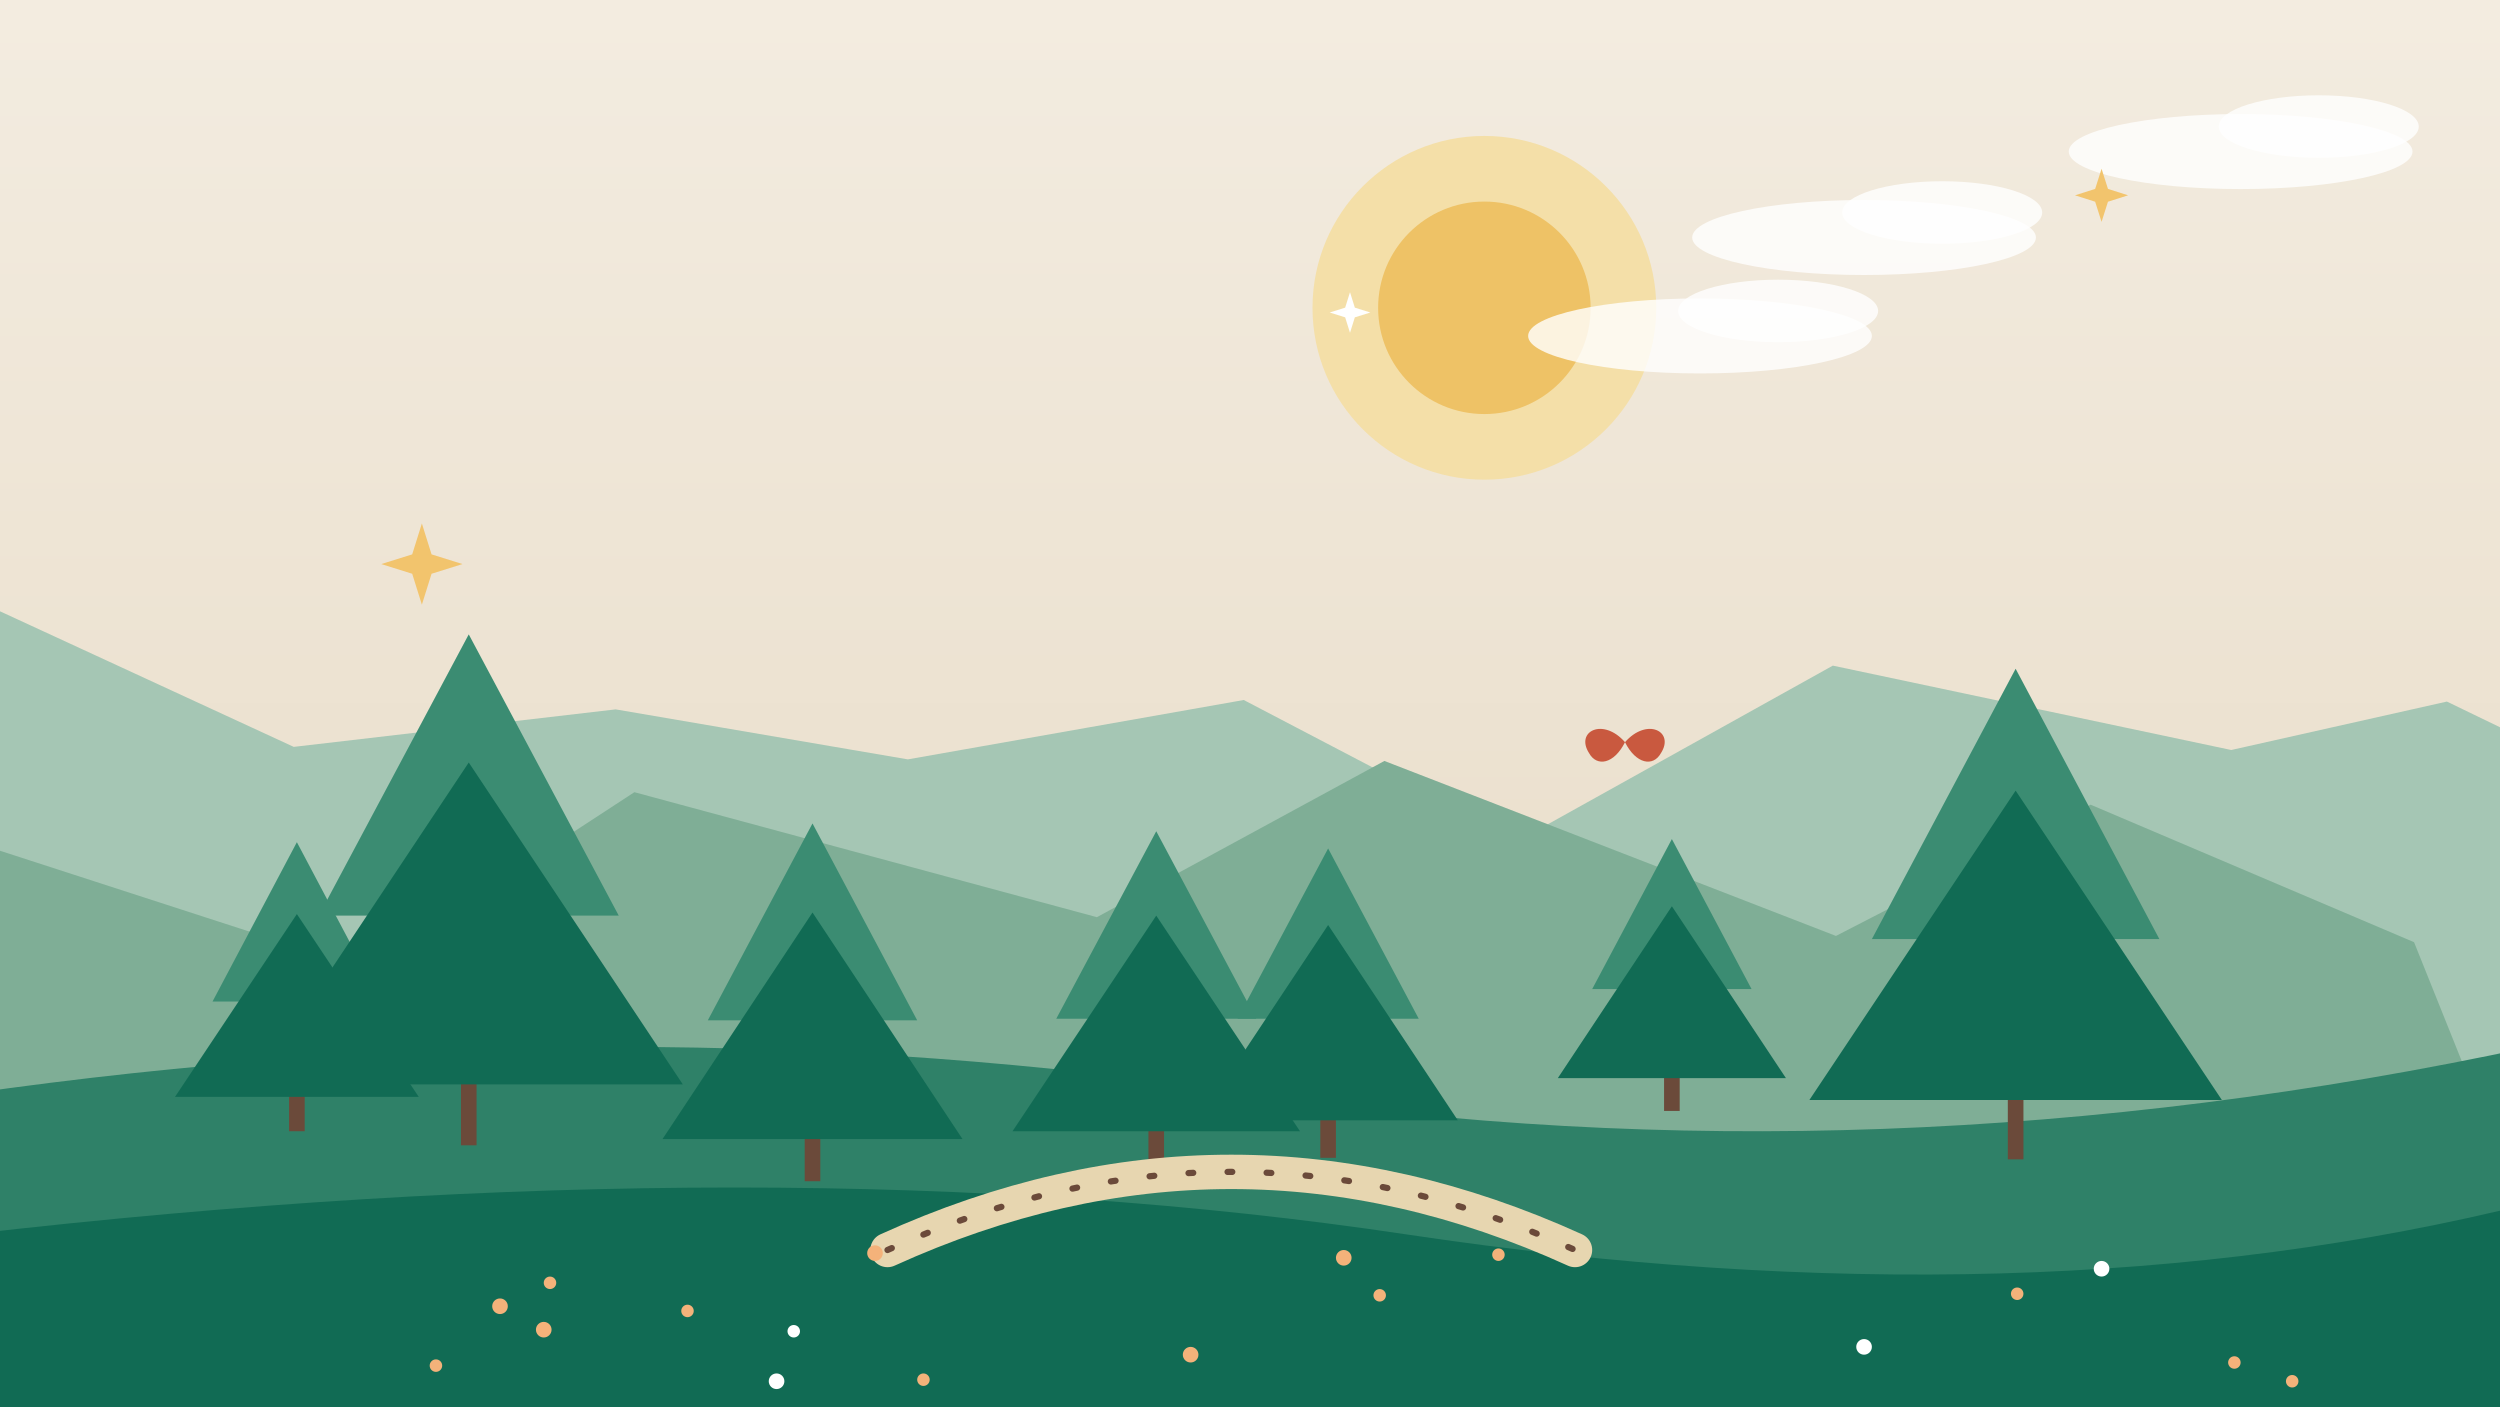
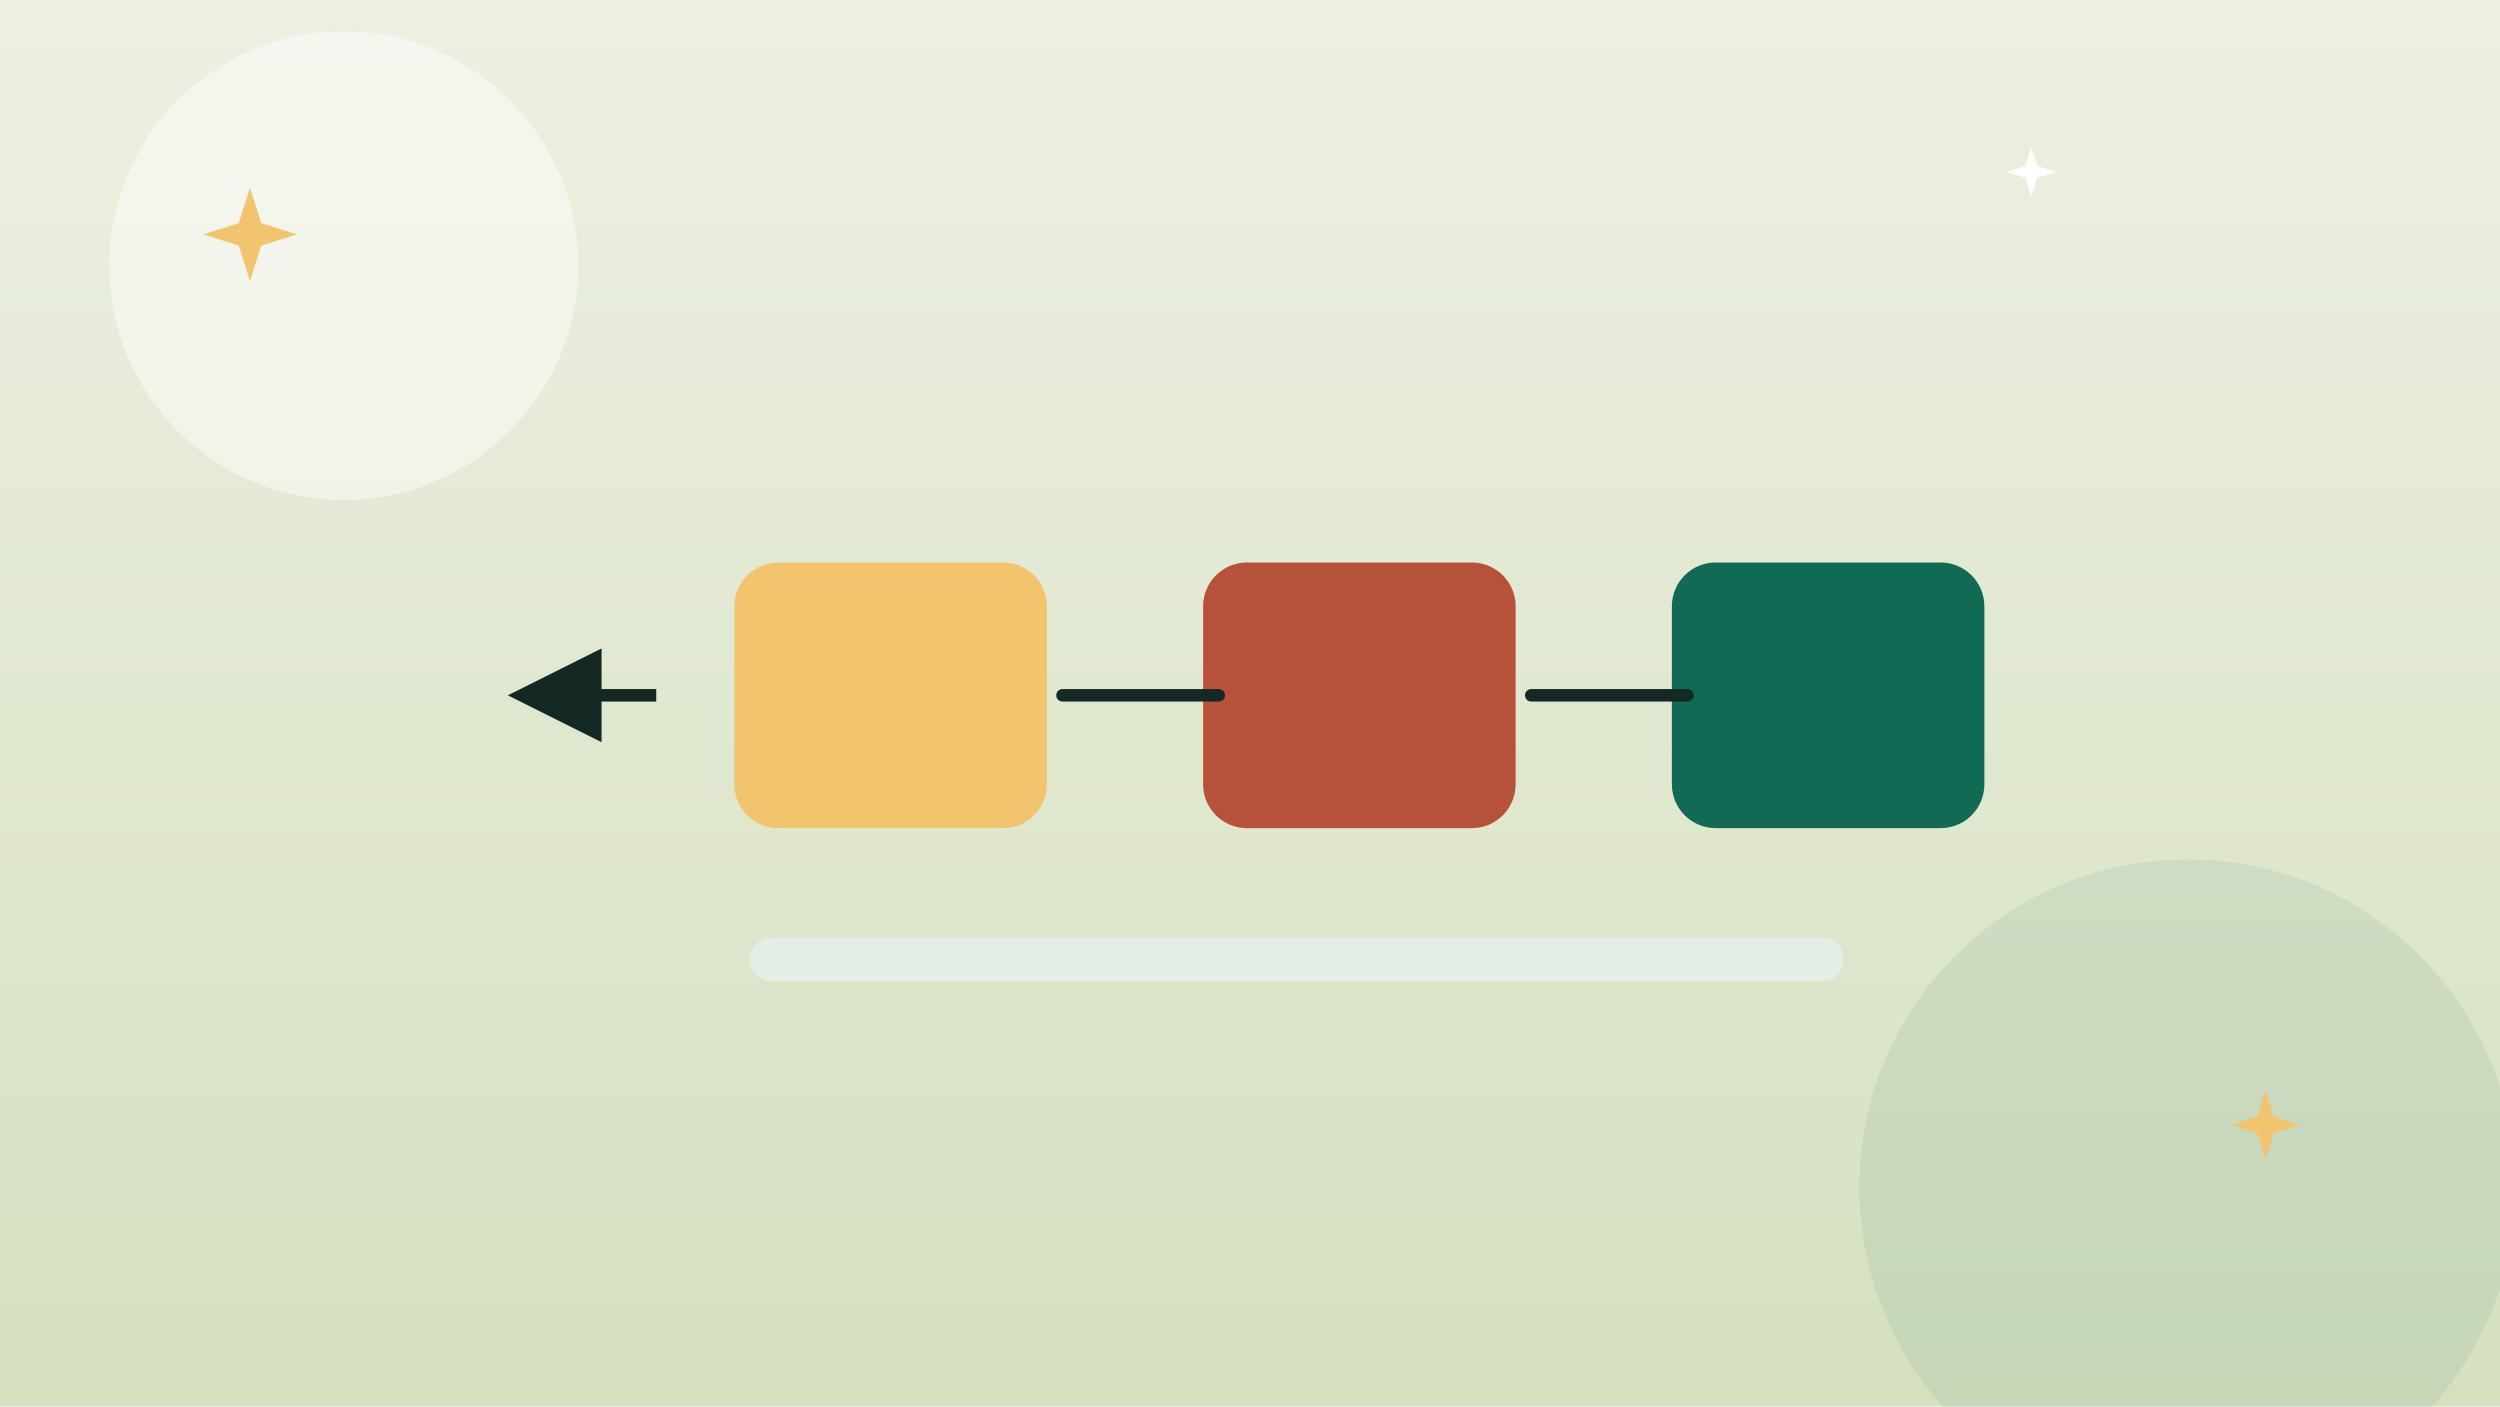
<svg xmlns="http://www.w3.org/2000/svg" viewBox="0 0 1600 900" role="img" aria-label="">
  <defs>
    <linearGradient id="g" x1="0" y1="0" x2="0" y2="1">
-       <stop offset="0" stop-color="#f3ece0" />
-       <stop offset="1" stop-color="#e6d9c3" />
+       <stop offset="0" stop-color="#ecf0e2" />
+       <stop offset="1" stop-color="#d6e0bf" />
    </linearGradient>
  </defs>
  <rect width="1600" height="900" fill="url(#g)" />
-   <circle cx="950" cy="197" r="110" fill="#f4dfa8" />
-   <circle cx="950" cy="197" r="68" fill="#eec266" />
-   <ellipse cx="1434" cy="97" rx="110" ry="24" fill="#fff" opacity=".8" />
-   <ellipse cx="1484" cy="81" rx="64" ry="20" fill="#fff" opacity=".8" />
-   <ellipse cx="1088" cy="215" rx="110" ry="24" fill="#fff" opacity=".8" />
-   <ellipse cx="1138" cy="199" rx="64" ry="20" fill="#fff" opacity=".8" />
-   <ellipse cx="1193" cy="152" rx="110" ry="24" fill="#fff" opacity=".8" />
-   <ellipse cx="1243" cy="136" rx="64" ry="20" fill="#fff" opacity=".8" />
-   <polygon points="-20 710 -20 382 188 478 394 454 581 486 796 448 970 539 1173 426 1428 480 1566 449 1752 539 1620 710" fill="#a5c6b4" />
-   <polygon points="-20 790 -20 538 233 620 406 507 702 587 886 487 1175 599 1338 515 1545 603 1620 790" fill="#7fae96" />
-   <path d="M-20 700 Q400 640 800 700 T1620 670 L1620 920 L-20 920Z" fill="#2f8168" />
-   <rect x="185" y="683" width="10" height="41" fill="#6b4a3a" />
-   <path d="M190 539 L244 641 L136 641Z" fill="#3b8c72" />
-   <path d="M190 585 L268 702 L112 702Z" fill="#116b54" />
-   <rect x="295" y="661" width="10" height="72" fill="#6b4a3a" />
-   <path d="M300 406 L396 586 L204 586Z" fill="#3b8c72" />
-   <path d="M300 488 L437 694 L163 694Z" fill="#116b54" />
-   <rect x="515" y="706" width="10" height="50" fill="#6b4a3a" />
-   <path d="M520 527 L587 653 L453 653Z" fill="#3b8c72" />
-   <path d="M520 584 L616 729 L424 729Z" fill="#116b54" />
-   <rect x="735" y="702" width="10" height="48" fill="#6b4a3a" />
-   <path d="M740 532 L804 652 L676 652Z" fill="#3b8c72" />
-   <path d="M740 586 L832 724 L648 724Z" fill="#116b54" />
-   <rect x="845" y="697" width="10" height="44" fill="#6b4a3a" />
-   <path d="M850 543 L908 652 L792 652Z" fill="#3b8c72" />
-   <path d="M850 592 L933 717 L767 717Z" fill="#116b54" />
-   <rect x="1065" y="673" width="10" height="38" fill="#6b4a3a" />
-   <path d="M1070 537 L1121 633 L1019 633Z" fill="#3b8c72" />
-   <path d="M1070 580 L1143 690 L997 690Z" fill="#116b54" />
-   <rect x="1285" y="673" width="10" height="69" fill="#6b4a3a" />
-   <path d="M1290 428 L1382 601 L1198 601Z" fill="#3b8c72" />
-   <path d="M1290 506 L1422 704 L1158 704Z" fill="#116b54" />
-   <path d="M-20 790 Q500 730 900 790 T1620 770 L1620 920 L-20 920Z" fill="#116b54" />
-   <path d="M568 800 Q788 700 1008 800" fill="none" stroke="#e7d6b0" stroke-width="22" stroke-linecap="round" />
-   <path d="M568 800 Q788 700 1008 800" fill="none" stroke="#6b4a3a" stroke-width="4" stroke-dasharray="3 22" stroke-linecap="round" />
-   <circle cx="1467" cy="884" r="4" fill="#f4b27a" />
-   <circle cx="959" cy="803" r="4" fill="#f4b27a" />
-   <circle cx="1291" cy="828" r="4" fill="#f4b27a" />
-   <circle cx="591" cy="883" r="4" fill="#f4b27a" />
-   <circle cx="560" cy="802" r="5" fill="#f4b27a" />
-   <circle cx="762" cy="867" r="5" fill="#f4b27a" />
-   <circle cx="348" cy="851" r="5" fill="#f4b27a" />
-   <circle cx="508" cy="852" r="4" fill="#fff" />
-   <circle cx="1193" cy="862" r="5" fill="#fff" />
-   <circle cx="860" cy="805" r="5" fill="#f4b27a" />
-   <circle cx="279" cy="874" r="4" fill="#f4b27a" />
-   <circle cx="883" cy="829" r="4" fill="#f4b27a" />
-   <circle cx="1345" cy="812" r="5" fill="#fff" />
-   <circle cx="1430" cy="872" r="4" fill="#f4b27a" />
-   <circle cx="440" cy="839" r="4" fill="#f4b27a" />
-   <circle cx="497" cy="884" r="5" fill="#fff" />
-   <circle cx="320" cy="836" r="5" fill="#f4b27a" />
-   <circle cx="352" cy="821" r="4" fill="#f4b27a" />
-   <path transform="translate(270 361)" d="M0-26l6.2 19.8L26 0l-19.8 6.2L0 26l-6.2-19.8L-26 0l19.8-6.2z" fill="#f2c46d" />
-   <path transform="translate(1345 125)" d="M0-17l4.1 12.9L17 0l-12.9 4.1L0 17l-4.1-12.9L-17 0l12.9-4.1z" fill="#f2c46d" />
-   <path transform="translate(864 200)" d="M0-13l3.1 9.9L13 0l-9.9 3.1L0 13l-3.1-9.9L-13 0l9.9-3.1z" fill="#fff" />
-   <g transform="translate(1040 475)">
-     <path d="M0 0c-14-16-32-7-23 7 5 9 16 7 23-7zM0 0c14-16 32-7 23 7-5 9-16 7-23-7z" fill="#c9593f" />
+   <circle cx="220" cy="170" r="150" fill="#fff" opacity=".45" />
+   <circle cx="1400" cy="760" r="210" fill="#116b54" opacity=".08" />
+   <g transform="translate(1600 0) scale(-1 1)">
+     <rect x="330" y="360" width="200" height="170" rx="28" fill="#116b54" />
+     <rect x="630" y="360" width="200" height="170" rx="28" fill="#b55239" />
+     <rect x="930" y="360" width="200" height="170" rx="28" fill="#f2c46d" />
+     <line x1="520" y1="445" x2="620" y2="445" stroke="#142824" stroke-width="8" stroke-linecap="round" />
+     <line x1="820" y1="445" x2="920" y2="445" stroke="#142824" stroke-width="8" stroke-linecap="round" />
+     <path d="M1180 445 l60 0" stroke="#142824" stroke-width="8" />
+     <polygon points="1215,415 1275,445 1215,475" fill="#142824" />
+     <rect x="420" y="600" width="700" height="28" rx="14" fill="#e3eee7" />
  </g>
+   <path transform="translate(160 150)" d="M0-30l7.2 22.8L30 0l-22.8 7.2L0 30l-7.2-22.8L-30 0l22.8-7.2z" fill="#f2c46d" />
+   <path transform="translate(1450 720)" d="M0-22l5.3 16.7L22 0l-16.7 5.3L0 22l-5.3-16.7L-22 0l16.7-5.3z" fill="#f2c46d" />
+   <path transform="translate(1300 110)" d="M0-16l3.8 12.2L16 0l-12.2 3.8L0 16l-3.8-12.2L-16 0l12.2-3.8z" fill="#fff" />
</svg>
